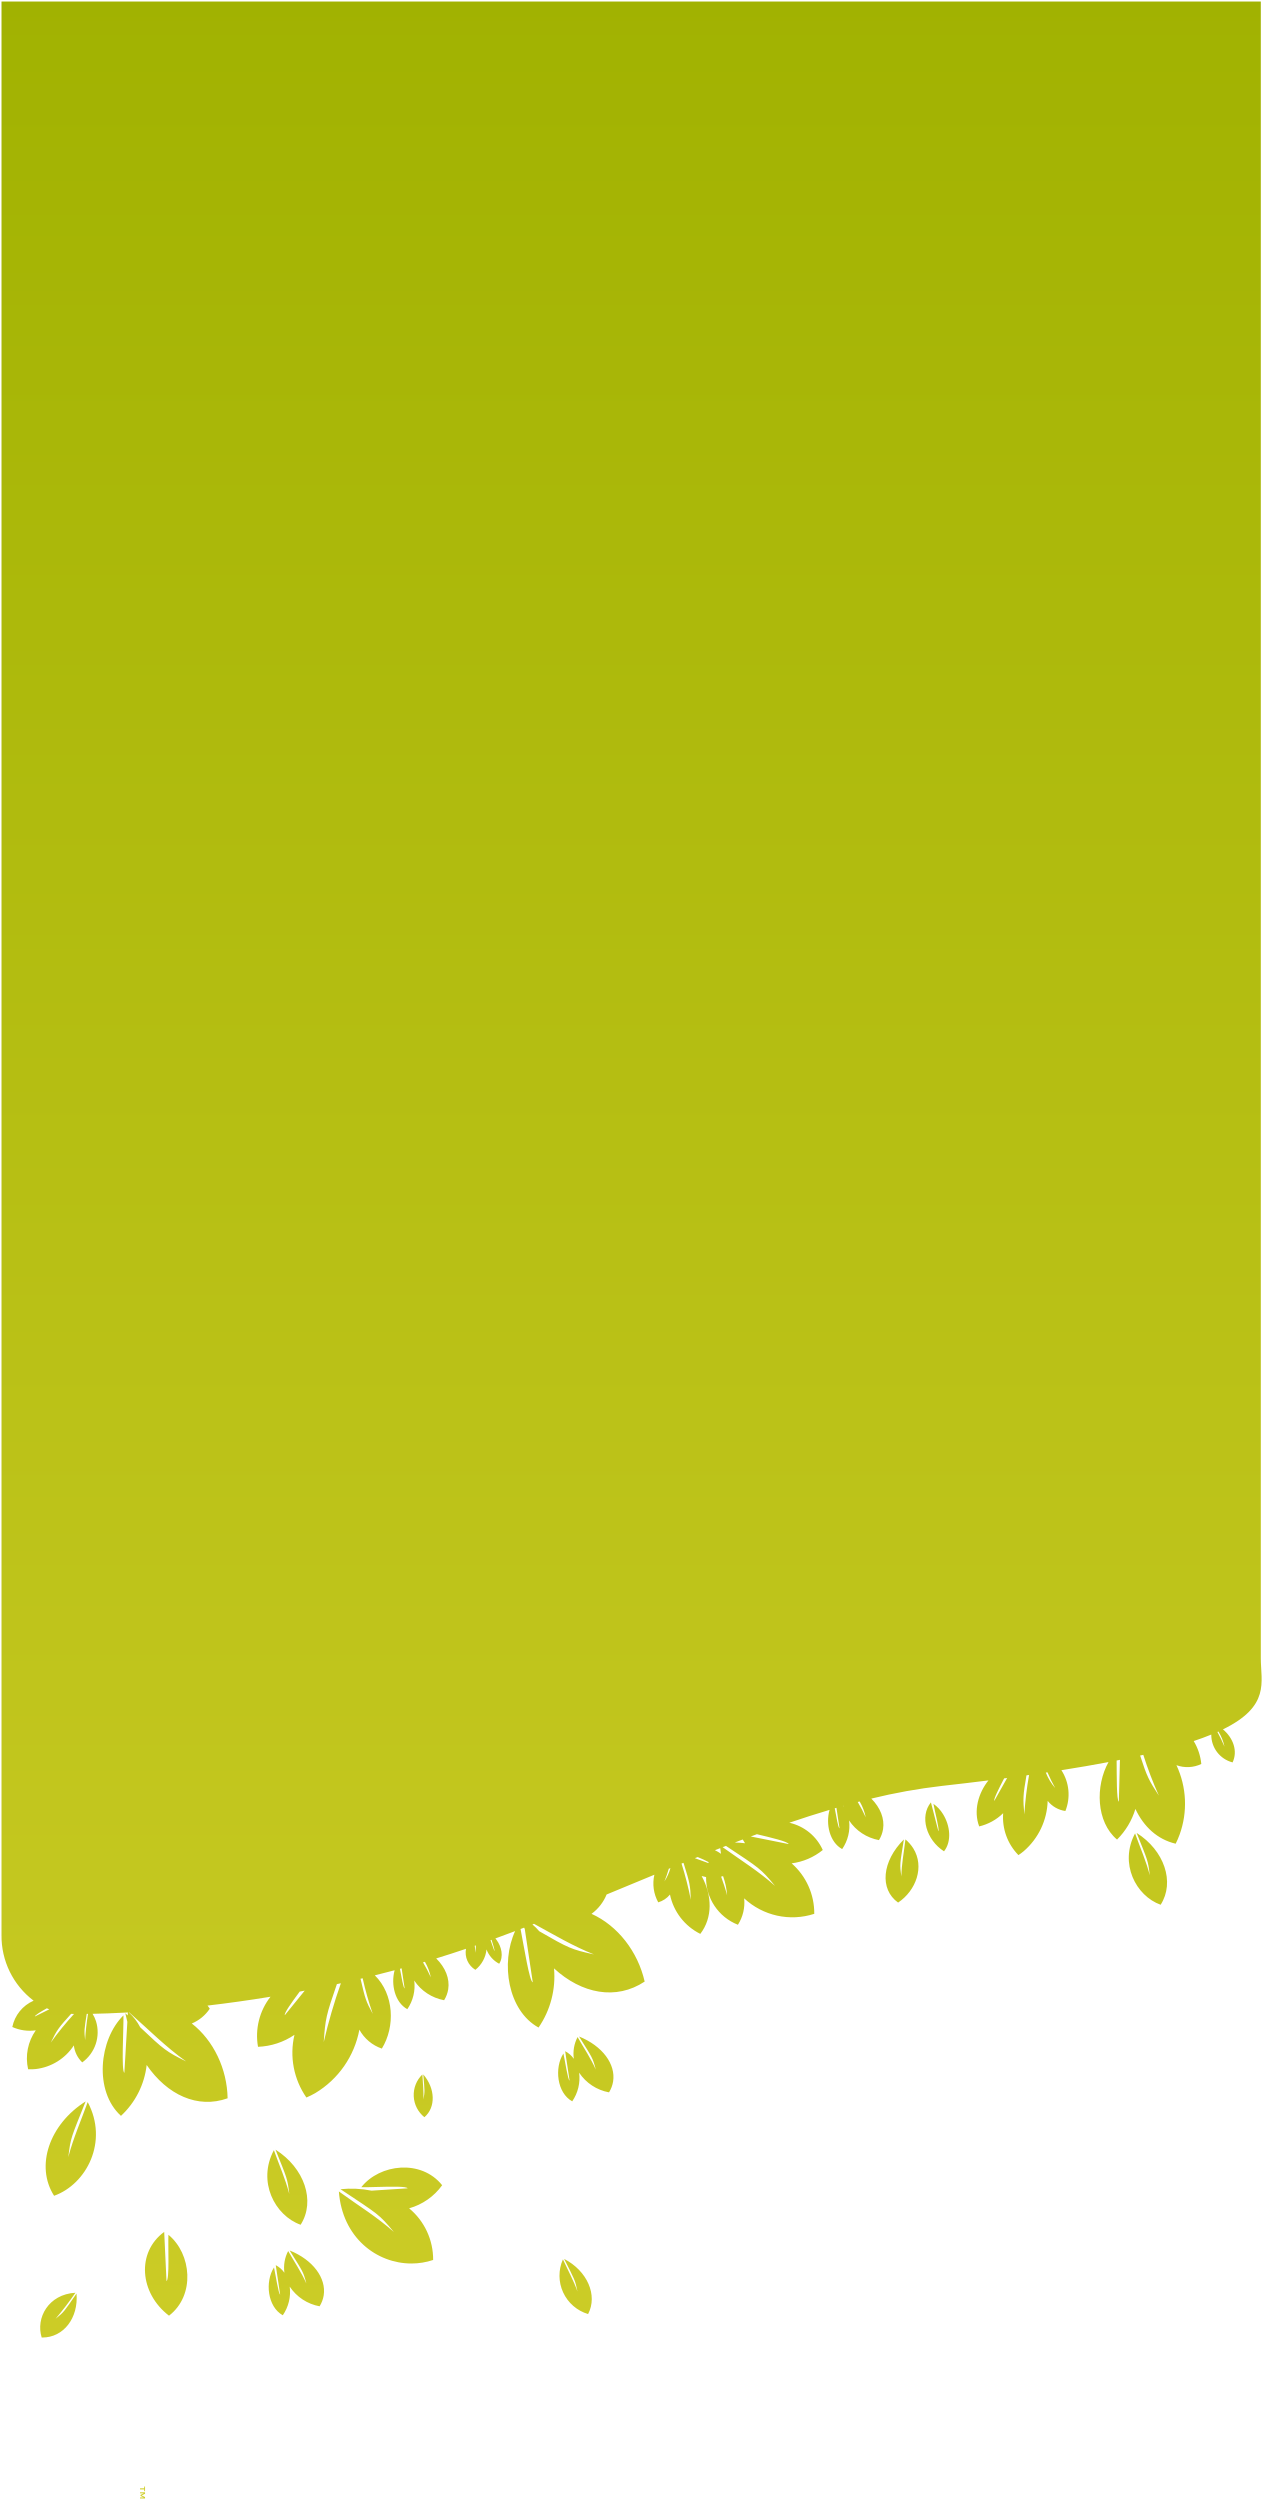
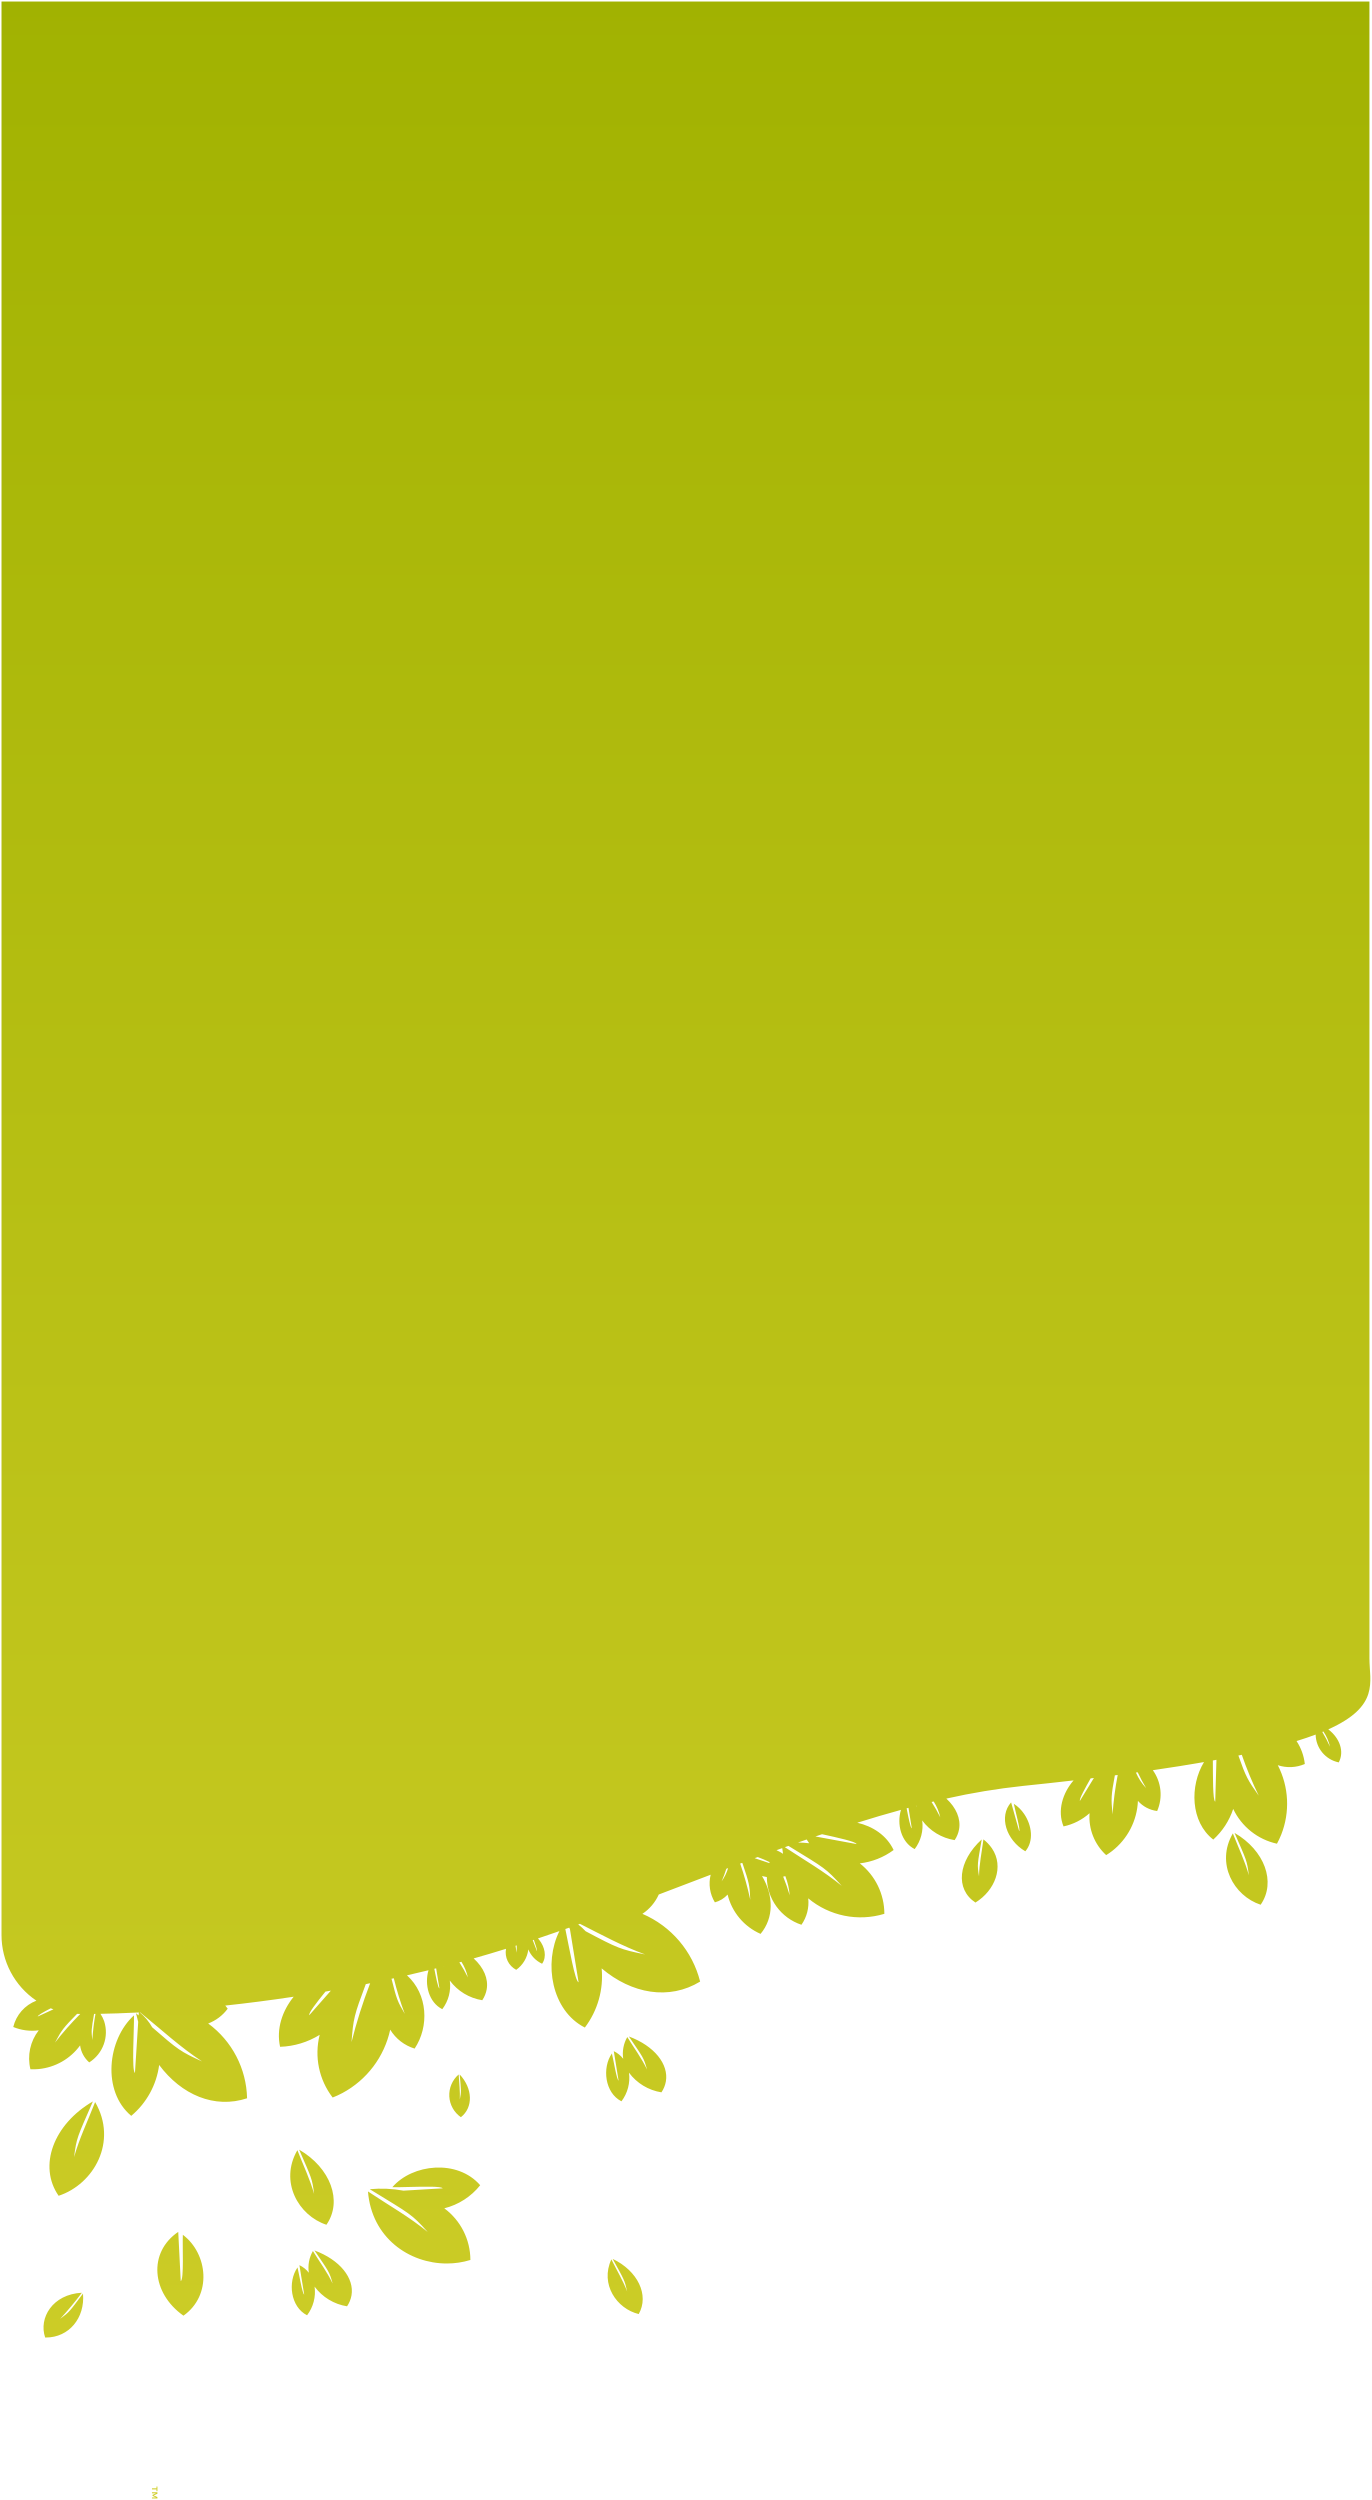
- <svg xmlns="http://www.w3.org/2000/svg" width="418.015" height="827.434" viewBox="0 0 418.015 827.434">
+ <svg xmlns="http://www.w3.org/2000/svg" width="453.989" height="827.434" viewBox="0 0 453.989 827.434">
  <defs>
    <linearGradient id="linear-gradient" x1="0.5" y1="1" x2="0.5" gradientUnits="objectBoundingBox">
      <stop offset="0" stop-color="#cfce29" />
      <stop offset="1" stop-color="#a1b201" />
    </linearGradient>
  </defs>
-   <path id="BG-long" d="M45.845,679.608v-.331H47.1l-1.084-.516v-.349L47.1,677.9H45.845v-.337h1.66v.477l-1.141.549,1.141.548v.474Zm1.378-2.407v-.608H45.845v-.338h1.378v-.608h.28V677.2ZM13.3,626.332c-2.042-6.452,2.228-14.32,11.172-14.819a107.136,107.136,0,0,1-6.6,8.64c2.938-2.354,2.8-2.38,6.957-8.373.656,8.106-4.288,14.555-11.306,14.554Zm40.544-34.962c.27,5.767.515,11.032.761,16.3,1.04-.544.478-11.448.641-15.337,7.64,6.252,8.976,20.019.188,26.772C45.678,611.638,44.6,598.179,53.843,591.369Zm36.342,11.769c.517,2.274,1.465,8.789,2.037,8.969-.471-3.143-.942-6.286-1.457-9.727a8.081,8.081,0,0,1,2.869,2.517,11.9,11.9,0,0,1,1.238-7.194c2.209,3.868,4.364,6.994,6.02,10.751-1.023-3.983-1.125-3.874-5.531-10.937,7.766,3.111,12.174,9.185,11.272,14.876A9.824,9.824,0,0,1,105.28,616a15.174,15.174,0,0,1-9.89-6.508,13.648,13.648,0,0,1-2.29,9.477C88.032,616.193,87.141,607.88,90.185,603.139Zm95.626-2.659c1.768,3.824,3.5,6.922,4.819,10.625-.808-3.907-.891-3.8-4.423-10.794,7.63,3.927,11.214,12,7.936,18.258A13.268,13.268,0,0,1,185.811,600.479Zm-74.156-22.487c6.608,4.786,12.482,8.329,18.194,13.406-5-6.023-5.046-5.742-17.652-14.154a34.647,34.647,0,0,1,10.283.479l11.94-.767c-.381-.7-5.507-.578-9.983-.457-2.128.057-4.108.114-5.362.084,6.118-7.748,19.859-9.323,26.765-.655a20.12,20.12,0,0,1-10.933,7.639,21.969,21.969,0,0,1,7.95,17.1,22.58,22.58,0,0,1-7.192,1.167C124.212,601.837,112.78,593.311,111.656,577.992ZM90.147,564.332c1.88,5.218,3.793,9.48,5.1,14.488-.612-5.217-.733-5.089-4.562-14.664,9.556,6.026,13.33,17.023,8.313,24.857C90.437,585.96,84.6,574.707,90.147,564.332Zm-62.3-16.149c-4.812,12.031-4.964,11.87-5.732,18.425,1.644-6.293,4.047-11.648,6.41-18.2,6.966,13.036-.364,27.176-11.124,31.013C11.1,569.573,15.84,555.755,27.847,548.184Zm111.444-8.915c.148,2.992.462,5.5.347,8.29.508-2.792.426-2.744-.041-8.3,3.984,4.621,4.2,10.9.368,14.154A9.438,9.438,0,0,1,139.291,539.268ZM40.361,519.71c.076,4.825-.768,18.381.3,19.03.321-5.506.642-11.012.986-16.888q-.374-1.409-.68-2.873.41.386.8.758.029-.493.058-.988c-4.774.261-8.717.387-11.683.446a11.441,11.441,0,0,1,1.128,2.443,12.33,12.33,0,0,1-4.549,13.636,9.3,9.3,0,0,1-2.781-5.62,17.47,17.47,0,0,1-12.607,7.822,15.694,15.694,0,0,1-2.527.061,16.121,16.121,0,0,1,2.536-12.88,14.022,14.022,0,0,1-7.765-1.1,12.158,12.158,0,0,1,7.044-8.71A26.88,26.88,0,0,1,0,493.071v-639.9H416.794V401.527c0,7.854,3.246,15.808-12.532,23.523,3.5,2.923,4.937,7.29,3.188,10.935a9.4,9.4,0,0,1-7.047-9.212c-1.753.718-3.684,1.433-5.817,2.146a18.057,18.057,0,0,1,2.513,7.588,10.658,10.658,0,0,1-8.228.4,30.009,30.009,0,0,1,1.047,22.974,27.676,27.676,0,0,1-1.3,3.013c-6.01-1.39-10.592-5.626-13.33-11.515a24.014,24.014,0,0,1-6.079,10.148c-6.956-5.872-7.21-17.777-2.822-25.655-4.743.9-9.93,1.8-15.593,2.691a14.736,14.736,0,0,1,1.319,13.506,9.092,9.092,0,0,1-5.863-3.349,22.86,22.86,0,0,1-7.894,16.619,19.233,19.233,0,0,1-1.781,1.329,17.865,17.865,0,0,1-5.056-13.875,16.8,16.8,0,0,1-7.935,4.375c-1.955-5.2-.277-11.057,3.066-15.225q-7.337.921-15.479,1.831a189.964,189.964,0,0,0-23.288,4.189c2.992,3.007,4.437,6.642,3.884,10.133a9.824,9.824,0,0,1-1.353,3.61,15.174,15.174,0,0,1-9.89-6.508,13.653,13.653,0,0,1-2.29,9.477c-4.155-2.279-5.5-8.279-4.175-12.979q-6.628,1.971-13.318,4.259a15.922,15.922,0,0,1,11.073,9.026,20.5,20.5,0,0,1-10.3,4.416A21.937,21.937,0,0,1,269,486.1a23.392,23.392,0,0,1-23.2-5.126,13.7,13.7,0,0,1-2.063,8.748,16.619,16.619,0,0,1-10.543-15.789,12.28,12.28,0,0,1-1.47-.341c3.542,6.476,3.659,13.8-.441,19.147a18.788,18.788,0,0,1-10.041-13.01,7.9,7.9,0,0,1-3.881,2.573,12.881,12.881,0,0,1-1.279-9.145q-7.914,3.263-15.81,6.543a14.907,14.907,0,0,1-4.988,6.405c8.638,3.9,15.32,12.461,17.581,22.419-9.455,6.264-20.856,4.055-30-4.367a29.839,29.839,0,0,1-5.117,19.582c-10.171-5.582-12.619-21.392-7.754-31.922q-3.273,1.24-6.534,2.431.172.2.332.413c1.744,2.315,2.44,5.652.927,7.961a8.862,8.862,0,0,1-4.2-4.733,9.849,9.849,0,0,1-3.685,6.744,6.674,6.674,0,0,1-3.1-6.957q-4.954,1.679-9.862,3.187c3.053,3.024,4.532,6.7,3.973,10.222a9.815,9.815,0,0,1-1.353,3.609,15.174,15.174,0,0,1-9.89-6.508,13.655,13.655,0,0,1-2.29,9.478c-4.128-2.266-5.485-8.2-4.2-12.888q-3.3.875-6.558,1.682c6.381,6.279,6.815,16.945,2.328,24.247a13.455,13.455,0,0,1-7.437-6.261,31.168,31.168,0,0,1-14.6,20.992,26.327,26.327,0,0,1-2.937,1.462,25.947,25.947,0,0,1-3.949-20.747,23.016,23.016,0,0,1-12.065,3.965,20.984,20.984,0,0,1,4.138-16.576c-7.406,1.216-14.389,2.174-20.839,2.929q.383.5.735,1.031a13.279,13.279,0,0,1-5.947,4.9c7.2,5.611,11.7,15.053,11.849,24.754-9.922,3.561-19.993-1.134-26.787-11.025a27.117,27.117,0,0,1-8.505,16.84C30.534,544.806,32.252,527.674,40.361,519.71Zm5.549,3.948c7.878,7.462,8.675,8.062,15.2,11.3-6.76-4.821-12.166-10.323-18.856-16.237l-.13.007A17.525,17.525,0,0,1,45.91,523.659ZM16.3,528.719a102.506,102.506,0,0,1,7.711-9.489l-.184,0c-.269,0-.538,0-.8-.015C18.77,523.919,18.362,524.516,16.3,528.719Zm90.348-.158a180.831,180.831,0,0,1,5.677-19.485l-1.327.289C107.425,519.7,107.182,520.8,106.646,528.561ZM27.668,527.9a82.173,82.173,0,0,1,.962-8.682l-.431.006C27.375,524.446,27.327,524.694,27.668,527.9Zm-16.634-7.815,4.782-2.375q-.413-.162-.819-.34C12.88,518.551,11.04,519.661,11.034,520.088Zm82.733-.43,6.589-8.13c-.55.1-1.105.209-1.652.311C95.995,515.459,93.5,518.963,93.767,519.657Zm-66.814-.38.03-.041h-.03C26.952,519.251,26.952,519.264,26.952,519.278Zm95.915-.086a108.544,108.544,0,0,1-3.34-11.762l-.7.165C120.4,514.395,120.613,515.018,122.867,519.192Zm10.559-8.4c-.327-2.182-.654-4.363-1-6.645l-.559.151C132.378,507.083,133,510.664,133.426,510.8Zm42.405-2.017c-.862-5.76-1.725-11.519-2.647-17.666q-.11-.216-.219-.434l-1.178.452C172.954,497.085,174.722,508.432,175.831,508.778ZM142.1,507.143a16.69,16.69,0,0,0-1.965-5.164l-.631.184A48.925,48.925,0,0,1,142.1,507.143Zm-7.258-3.557-.014-.094-.045.012Zm43.133-11.725c9.738,5.633,10.691,6.046,18.122,7.68-6.977-2.789-13.009-6.378-19.851-10.131l-.528.206A17.783,17.783,0,0,1,177.971,491.861Zm-20.928,7.1c-.06-.817-.075-1.614-.064-2.41l-.365.127A14.227,14.227,0,0,0,157.043,498.965Zm6.083-.549c.182-.185-.407-2.059-.934-3.712l-.336.122Zm65.012-16.972c-.178-4.793-.306-5.426-2.35-12.021q-.067-.094-.133-.189l-.589.239A110.421,110.421,0,0,1,228.137,481.444Zm12.01-1.475a23.769,23.769,0,0,0-1.329-6.334q-.327.088-.653.159C238.907,475.807,239.586,477.816,240.148,479.969Zm15.839-3.146c-4.8-5.784-5.035-5.755-16.218-13.2l-1.1.426C244.925,468.523,250.53,471.973,255.987,476.824Zm-36.575-1.461a15.805,15.805,0,0,0,1.979-4.391l-.549.225C220.425,472.6,219.976,473.971,219.412,475.363Zm14.519-6.051q.049-.161.1-.323a35.315,35.315,0,0,0-3.623-1.673l-.934.375Zm4.193-3.083q-.151-.915-.249-1.867l-1.753.687A12.6,12.6,0,0,1,238.125,466.229Zm22.391-3.212c-.2-.832-5.958-2.171-10.507-3.261-.678.249-1.35.5-2.029.75Zm-14.436-.28q-.4-.593-.755-1.236-1.314.5-2.627,1Q244.422,462.536,246.08,462.738Zm31.275-4.931c-.333-2.225-.667-4.45-1.017-6.781l-.562.163C276.288,453.987,276.927,457.673,277.355,457.807Zm8.67-3.652a16.689,16.689,0,0,0-2-5.232l-.642.166A49.355,49.355,0,0,1,286.025,454.154Zm52.5-.992a117.4,117.4,0,0,1,1.566-13.009l-.864.121C338.071,446.99,338.052,447.958,338.522,453.163ZM278.767,450.6q-.019-.126-.035-.253l-.125.035Q278.689,450.487,278.767,450.6Zm91.04-1.617c.119-4.529.239-9.057.366-13.851l-1.1.219C369.122,440.6,369.029,448.546,369.807,448.98Zm-41.222-.268,4.251-7.568-1,.132C330.122,444.579,328.28,448.2,328.586,448.712Zm54.472-1.726a128.043,128.043,0,0,1-5.159-13.509l-1.041.235C379.125,440.745,379.761,441.946,383.057,446.986Zm-34.316-2.509a54.442,54.442,0,0,1-2.553-5.21l-.553.083A17.981,17.981,0,0,0,348.741,444.477Zm56.026-13.711a15.02,15.02,0,0,0-2.005-5.01l-.336.152A47.6,47.6,0,0,1,404.767,430.766Zm-15.613-.142-.025-.015-.007,0Zm-203.179,101.7c.517,2.274,1.466,8.789,2.037,8.968-.471-3.142-.942-6.285-1.457-9.727a8.068,8.068,0,0,1,2.869,2.518,11.9,11.9,0,0,1,1.238-7.194c2.209,3.868,4.364,6.993,6.021,10.751-1.024-3.984-1.125-3.875-5.532-10.938,7.766,3.112,12.175,9.185,11.273,14.877a9.822,9.822,0,0,1-1.352,3.61,15.177,15.177,0,0,1-9.89-6.508,13.659,13.659,0,0,1-2.291,9.477C183.822,545.379,182.931,537.066,185.975,532.326Zm189.2-72.834c1.8,4.99,3.628,9.067,4.879,13.857-.584-4.99-.7-4.867-4.363-14.026,9.14,5.764,12.75,16.282,7.952,23.775C375.451,480.178,369.872,469.414,375.174,459.491Zm-76.518,1.992c-1.3,8.224-1.434,8.162-.82,12.23.057-4.107.82-7.826,1.341-12.249a12.839,12.839,0,0,1,2.586,2.961c3.8,6.079.944,13.964-5.016,17.952C290.507,477.93,291.438,468.659,298.656,461.483Zm8.955-12.26c.871,3.371,1.665,6.447,2.461,9.525.455-.388-1.217-6.756-1.63-9.051a11.336,11.336,0,0,1,3.152,3.371c2.366,3.786,2.985,9,.352,12.343C306.068,461.663,303.809,453.826,307.611,449.223Z" transform="translate(0.5 147.325)" stroke="rgba(0,0,0,0)" stroke-miterlimit="10" stroke-width="1" fill="url(#linear-gradient)" />
+   <path id="BG-long" d="M49.8,679.608v-.331h1.364l-1.177-.516v-.349l1.174-.516H49.8v-.337h1.8v.477l-1.24.549,1.24.548v.474Zm1.5-2.407v-.608H49.8v-.338h1.5v-.608h.3V677.2Zm-36.85-50.87c-2.218-6.452,2.421-14.32,12.135-14.819a108.614,108.614,0,0,1-7.171,8.64c3.192-2.354,3.046-2.38,7.557-8.373.712,8.106-4.658,14.555-12.282,14.554Zm44.042-34.962c.293,5.767.559,11.032.827,16.3,1.129-.544.519-11.448.7-15.337,8.3,6.252,9.75,20.019.2,26.772C49.618,611.638,48.445,598.179,58.488,591.369Zm39.477,11.769c.561,2.274,1.592,8.789,2.212,8.969-.511-3.143-1.024-6.286-1.583-9.727a8.6,8.6,0,0,1,3.117,2.517,11.081,11.081,0,0,1,1.344-7.194c2.4,3.868,4.741,6.994,6.539,10.751-1.112-3.983-1.222-3.874-6.009-10.937,8.436,3.111,13.224,9.185,12.245,14.876a9.356,9.356,0,0,1-1.469,3.61,16.624,16.624,0,0,1-10.743-6.508,12.813,12.813,0,0,1-2.488,9.477C95.626,616.193,94.658,607.88,97.965,603.139Zm103.875-2.659c1.921,3.824,3.8,6.922,5.234,10.625-.878-3.907-.968-3.8-4.8-10.794,8.288,3.927,12.181,12,8.621,18.258C203.633,616.826,198.029,608.7,201.84,600.479Zm-80.552-22.487c7.178,4.786,13.559,8.329,19.764,13.406-5.428-6.023-5.482-5.742-19.174-14.154a40.827,40.827,0,0,1,11.17.479l12.97-.767c-.414-.7-5.982-.578-10.844-.457-2.311.057-4.463.114-5.825.084,6.646-7.748,21.573-9.323,29.074-.655a21.961,21.961,0,0,1-11.876,7.639,21.318,21.318,0,0,1,8.636,17.1,26.462,26.462,0,0,1-7.813,1.167C134.927,601.837,122.509,593.311,121.288,577.992ZM97.923,564.332c2.042,5.218,4.12,9.48,5.541,14.488-.665-5.217-.8-5.089-4.956-14.664,10.381,6.026,14.48,17.023,9.03,24.857C98.238,585.96,91.9,574.707,97.923,564.332ZM30.249,548.184c-5.227,12.031-5.392,11.87-6.227,18.425,1.786-6.293,4.4-11.648,6.963-18.2,7.567,13.036-.395,27.176-12.084,31.013C12.054,569.573,17.206,555.755,30.249,548.184Zm121.058-8.915c.16,2.992.5,5.5.377,8.29.551-2.792.462-2.744-.044-8.3,4.328,4.621,4.56,10.9.4,14.154A8.96,8.96,0,0,1,151.307,539.268ZM43.842,519.71c.083,4.825-.834,18.381.328,19.03.349-5.506.7-11.012,1.071-16.888q-.406-1.409-.738-2.873.446.386.871.758.031-.493.063-.988c-5.186.261-9.469.387-12.69.446a11.039,11.039,0,0,1,1.225,2.443,11.815,11.815,0,0,1-4.941,13.636,9.047,9.047,0,0,1-3.021-5.62,19.253,19.253,0,0,1-13.695,7.822,18.511,18.511,0,0,1-2.745.061,15.1,15.1,0,0,1,2.755-12.88,16.425,16.425,0,0,1-8.435-1.1,12.43,12.43,0,0,1,7.652-8.71A26.2,26.2,0,0,1,0,493.071v-639.9H452.747V401.527c0,7.854,3.526,15.808-13.613,23.523,3.8,2.923,5.363,7.29,3.463,10.935a9.578,9.578,0,0,1-7.655-9.212c-1.9.718-4,1.433-6.318,2.146a17.1,17.1,0,0,1,2.73,7.588,12.5,12.5,0,0,1-8.938.4,27.83,27.83,0,0,1,1.137,22.974,26.568,26.568,0,0,1-1.414,3.013,20.972,20.972,0,0,1-14.48-11.515,23.721,23.721,0,0,1-6.6,10.148c-7.556-5.872-7.832-17.777-3.065-25.655-5.152.9-10.787,1.8-16.938,2.691a13.735,13.735,0,0,1,1.433,13.506,10.1,10.1,0,0,1-6.368-3.349,22.2,22.2,0,0,1-8.575,16.619,20.859,20.859,0,0,1-1.935,1.329,17.072,17.072,0,0,1-5.492-13.875,18.743,18.743,0,0,1-8.62,4.375c-2.124-5.2-.3-11.057,3.331-15.225q-7.969.921-16.814,1.831a222.519,222.519,0,0,0-25.3,4.189c3.25,3.007,4.82,6.642,4.219,10.133a9.355,9.355,0,0,1-1.469,3.61,16.624,16.624,0,0,1-10.743-6.508,12.817,12.817,0,0,1-2.488,9.477c-4.514-2.279-5.977-8.279-4.535-12.979q-7.2,1.971-14.467,4.259c5.12,1.16,9.726,4.162,12.028,9.026A23.294,23.294,0,0,1,284.07,469.4a21.227,21.227,0,0,1,8.13,16.7,27.045,27.045,0,0,1-25.2-5.126,12.848,12.848,0,0,1-2.241,8.748,16.69,16.69,0,0,1-11.453-15.789,14.32,14.32,0,0,1-1.6-.341c3.848,6.476,3.975,13.8-.479,19.147a19.109,19.109,0,0,1-10.908-13.01,8.664,8.664,0,0,1-4.216,2.573,11.988,11.988,0,0,1-1.389-9.145q-8.6,3.263-17.174,6.543a15.162,15.162,0,0,1-5.418,6.405,33.145,33.145,0,0,1,19.1,22.419c-10.271,6.264-22.655,4.055-32.591-4.367a28.06,28.06,0,0,1-5.558,19.582c-11.048-5.582-13.707-21.392-8.423-31.922q-3.555,1.24-7.1,2.431.186.2.361.413c1.895,2.315,2.65,5.652,1.007,7.961a9.143,9.143,0,0,1-4.565-4.733,9.662,9.662,0,0,1-4,6.744,6.488,6.488,0,0,1-3.371-6.957q-5.381,1.679-10.713,3.187c3.316,3.024,4.923,6.7,4.316,10.222a9.346,9.346,0,0,1-1.469,3.609,16.624,16.624,0,0,1-10.743-6.508,12.819,12.819,0,0,1-2.488,9.478c-4.485-2.266-5.958-8.2-4.562-12.888q-3.586.875-7.124,1.682c6.932,6.279,7.4,16.945,2.529,24.247a14.376,14.376,0,0,1-8.078-6.261,31.338,31.338,0,0,1-15.863,20.992,29.662,29.662,0,0,1-3.19,1.462,24.285,24.285,0,0,1-4.29-20.747A26.483,26.483,0,0,1,92.2,530.113c-1.3-5.976.73-11.914,4.5-16.576-8.045,1.216-15.631,2.174-22.637,2.929q.417.5.8,1.031a14.239,14.239,0,0,1-6.46,4.9,31.529,31.529,0,0,1,12.872,24.754c-10.777,3.561-21.718-1.134-29.1-11.025a26.41,26.41,0,0,1-9.239,16.84C33.168,544.806,35.035,527.674,43.842,519.71Zm6.028,3.948c8.557,7.462,9.423,8.062,16.514,11.3-7.343-4.821-13.215-10.323-20.483-16.237l-.141.007A17.778,17.778,0,0,1,49.87,523.659ZM17.7,528.719a104.678,104.678,0,0,1,8.376-9.489l-.2,0c-.292,0-.584,0-.874-.015C20.389,523.919,19.945,524.516,17.7,528.719Zm98.142-.158a170.018,170.018,0,0,1,6.167-19.485l-1.442.289C116.692,519.7,116.427,520.8,115.846,528.561ZM30.055,527.9A75.9,75.9,0,0,1,31.1,519.22l-.469.006C29.737,524.446,29.684,524.694,30.055,527.9Zm-18.069-7.815,5.194-2.375q-.449-.162-.89-.34C13.991,518.551,11.992,519.661,11.986,520.088Zm89.869-.43,7.157-8.13c-.6.1-1.2.209-1.794.311C104.275,515.459,101.563,518.963,101.855,519.657Zm-72.578-.38.032-.041h-.033C29.277,519.251,29.277,519.264,29.277,519.278Zm104.189-.086a101.955,101.955,0,0,1-3.629-11.762l-.758.165C130.784,514.395,131.017,515.018,133.466,519.192Zm11.47-8.4c-.355-2.182-.711-4.363-1.082-6.645l-.608.151C143.8,507.083,144.478,510.664,144.936,510.8ZM191,508.778c-.937-5.76-1.874-11.519-2.875-17.666q-.12-.216-.237-.434l-1.28.452C187.874,497.085,189.794,508.432,191,508.778Zm-36.646-1.635a15.912,15.912,0,0,0-2.134-5.164l-.685.184A47.666,47.666,0,0,1,154.353,507.143Zm-7.884-3.557-.015-.094-.049.012Zm46.853-11.725c10.578,5.633,11.613,6.046,19.686,7.68-7.579-2.789-14.132-6.378-21.564-10.131l-.574.206A18.641,18.641,0,0,1,193.323,491.861Zm-22.733,7.1c-.065-.817-.081-1.614-.07-2.41l-.4.127A13.219,13.219,0,0,0,170.59,498.965Zm6.608-.549c.2-.185-.442-2.059-1.015-3.712l-.365.122Zm70.62-16.972c-.194-4.793-.332-5.426-2.553-12.021q-.073-.094-.144-.189l-.64.239A103.363,103.363,0,0,1,247.817,481.444Zm13.047-1.475a22.154,22.154,0,0,0-1.443-6.334q-.355.088-.71.159A62.178,62.178,0,0,1,260.864,479.969Zm17.205-3.146c-5.213-5.784-5.47-5.755-17.617-13.2l-1.191.426C266.053,468.523,272.141,471.973,278.069,476.824Zm-39.73-1.461a15.224,15.224,0,0,0,2.15-4.391l-.6.225A42.753,42.753,0,0,1,238.339,475.363Zm15.772-6.051q.054-.161.111-.323a39.988,39.988,0,0,0-3.936-1.673l-1.015.375Zm4.555-3.083q-.164-.915-.27-1.867l-1.9.687A14,14,0,0,1,258.666,466.229Zm24.323-3.212c-.219-.832-6.472-2.171-11.413-3.261-.736.249-1.467.5-2.2.75Zm-15.681-.28q-.435-.593-.82-1.236-1.427.5-2.853,1Q265.506,462.536,267.307,462.738Zm33.973-4.931c-.362-2.225-.725-4.45-1.1-6.781l-.61.163C300.121,453.987,300.815,457.673,301.28,457.807Zm9.418-3.652a15.917,15.917,0,0,0-2.176-5.232l-.7.166A48.092,48.092,0,0,1,310.7,454.154Zm57.027-.992a108.513,108.513,0,0,1,1.7-13.009l-.939.121C367.234,446.99,367.213,447.958,367.724,453.163Zm-64.91-2.565q-.021-.126-.039-.253l-.135.035Q302.729,450.487,302.814,450.6Zm98.894-1.617c.13-4.529.259-9.057.4-13.851l-1.191.219C400.963,440.6,400.863,448.546,401.708,448.98Zm-44.778-.268,4.618-7.568-1.087.132C358.6,444.579,356.6,448.2,356.93,448.712Zm59.17-1.726a121.951,121.951,0,0,1-5.6-13.509l-1.131.235C411.829,440.745,412.521,441.946,416.1,446.986Zm-37.276-2.509a52.764,52.764,0,0,1-2.773-5.21l-.6.083A17.776,17.776,0,0,0,378.824,444.477Zm60.859-13.711a14.348,14.348,0,0,0-2.178-5.01l-.366.152A46.063,46.063,0,0,1,439.683,430.766Zm-16.96-.142-.027-.015-.008,0Zm-220.705,101.7c.561,2.274,1.593,8.789,2.212,8.968-.511-3.142-1.024-6.285-1.583-9.727a8.583,8.583,0,0,1,3.117,2.518,11.08,11.08,0,0,1,1.344-7.194c2.4,3.868,4.741,6.993,6.54,10.751-1.113-3.984-1.222-3.875-6.01-10.938,8.436,3.112,13.225,9.185,12.245,14.877a9.353,9.353,0,0,1-1.468,3.61,16.627,16.627,0,0,1-10.743-6.508,12.823,12.823,0,0,1-2.488,9.477C199.679,545.379,198.712,537.066,202.018,532.326Zm205.52-72.834c1.954,4.99,3.941,9.067,5.3,13.857-.634-4.99-.761-4.867-4.74-14.026,9.929,5.764,13.85,16.282,8.638,23.775C407.839,480.178,401.778,469.414,407.538,459.491Zm-83.119,1.992c-1.41,8.224-1.557,8.162-.891,12.23.062-4.107.891-7.826,1.457-12.249a13.221,13.221,0,0,1,2.809,2.961c4.127,6.079,1.026,13.964-5.448,17.952C315.567,477.93,316.578,468.659,324.419,461.483Zm9.727-12.26c.946,3.371,1.809,6.447,2.673,9.525.495-.388-1.322-6.756-1.77-9.051a11.78,11.78,0,0,1,3.424,3.371c2.57,3.786,3.243,9,.382,12.343C332.471,461.663,330.017,453.826,334.146,449.223Z" transform="translate(0.5 147.325)" stroke="rgba(0,0,0,0)" stroke-miterlimit="10" stroke-width="1" fill="url(#linear-gradient)" />
</svg>
